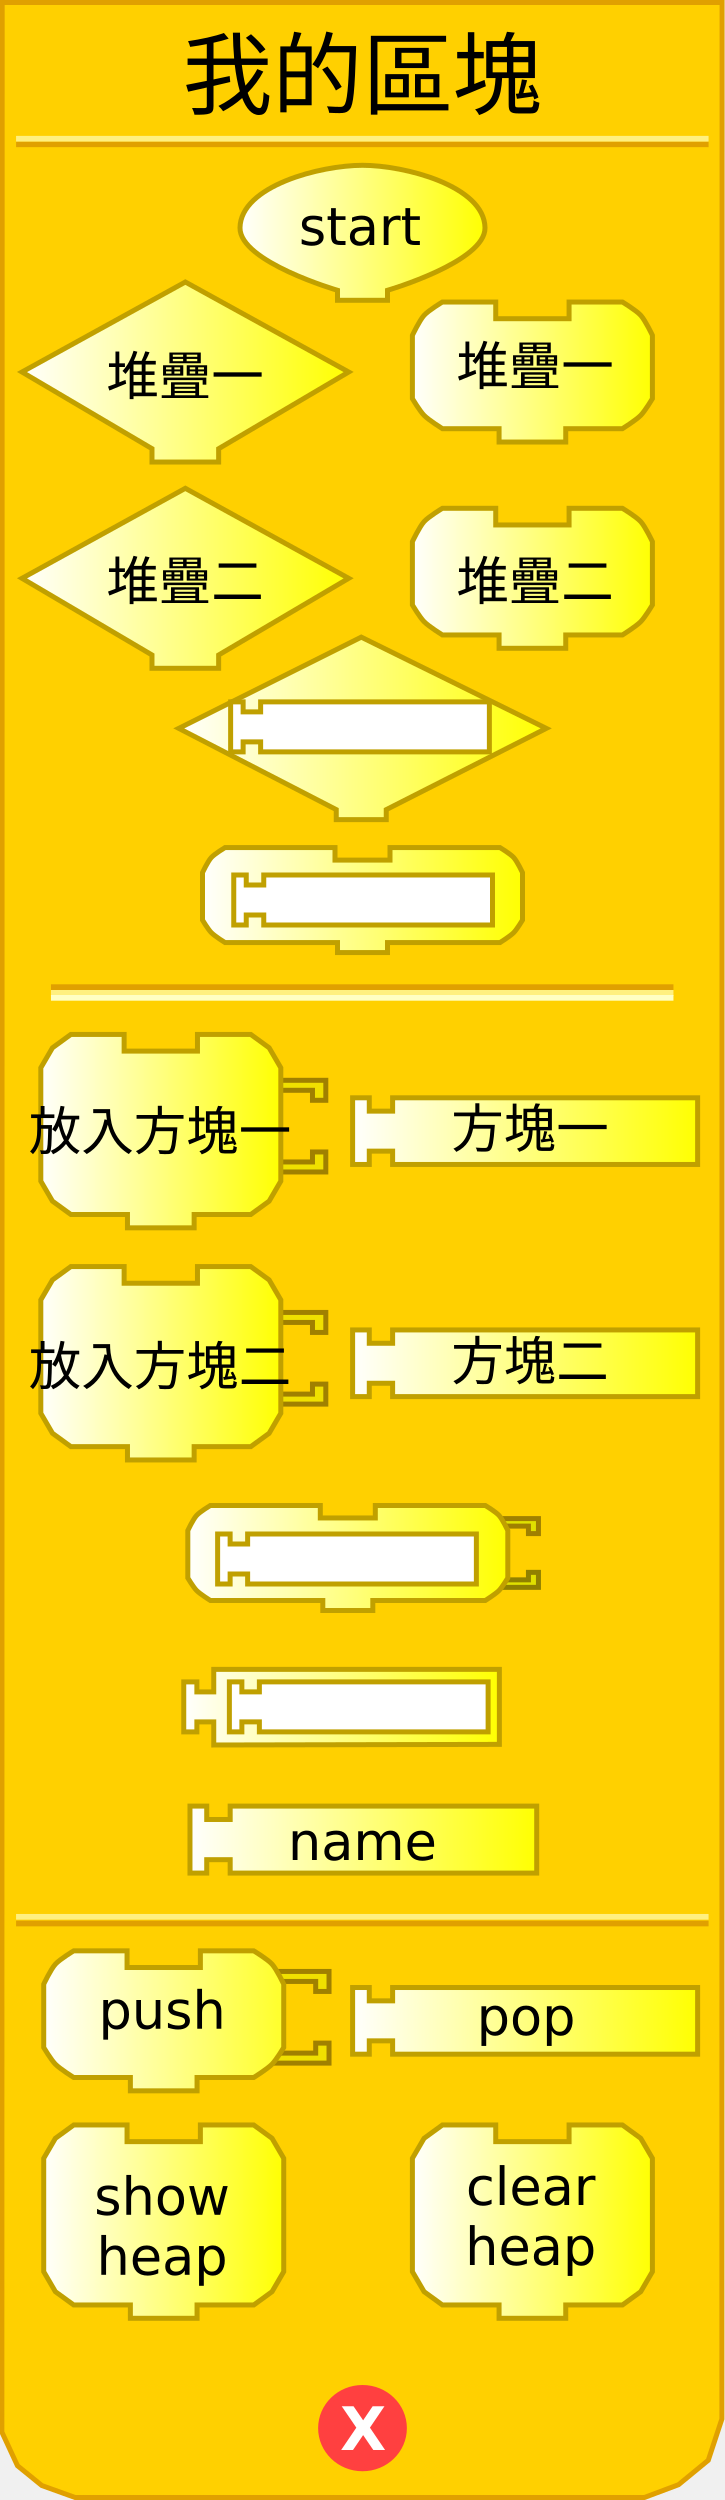
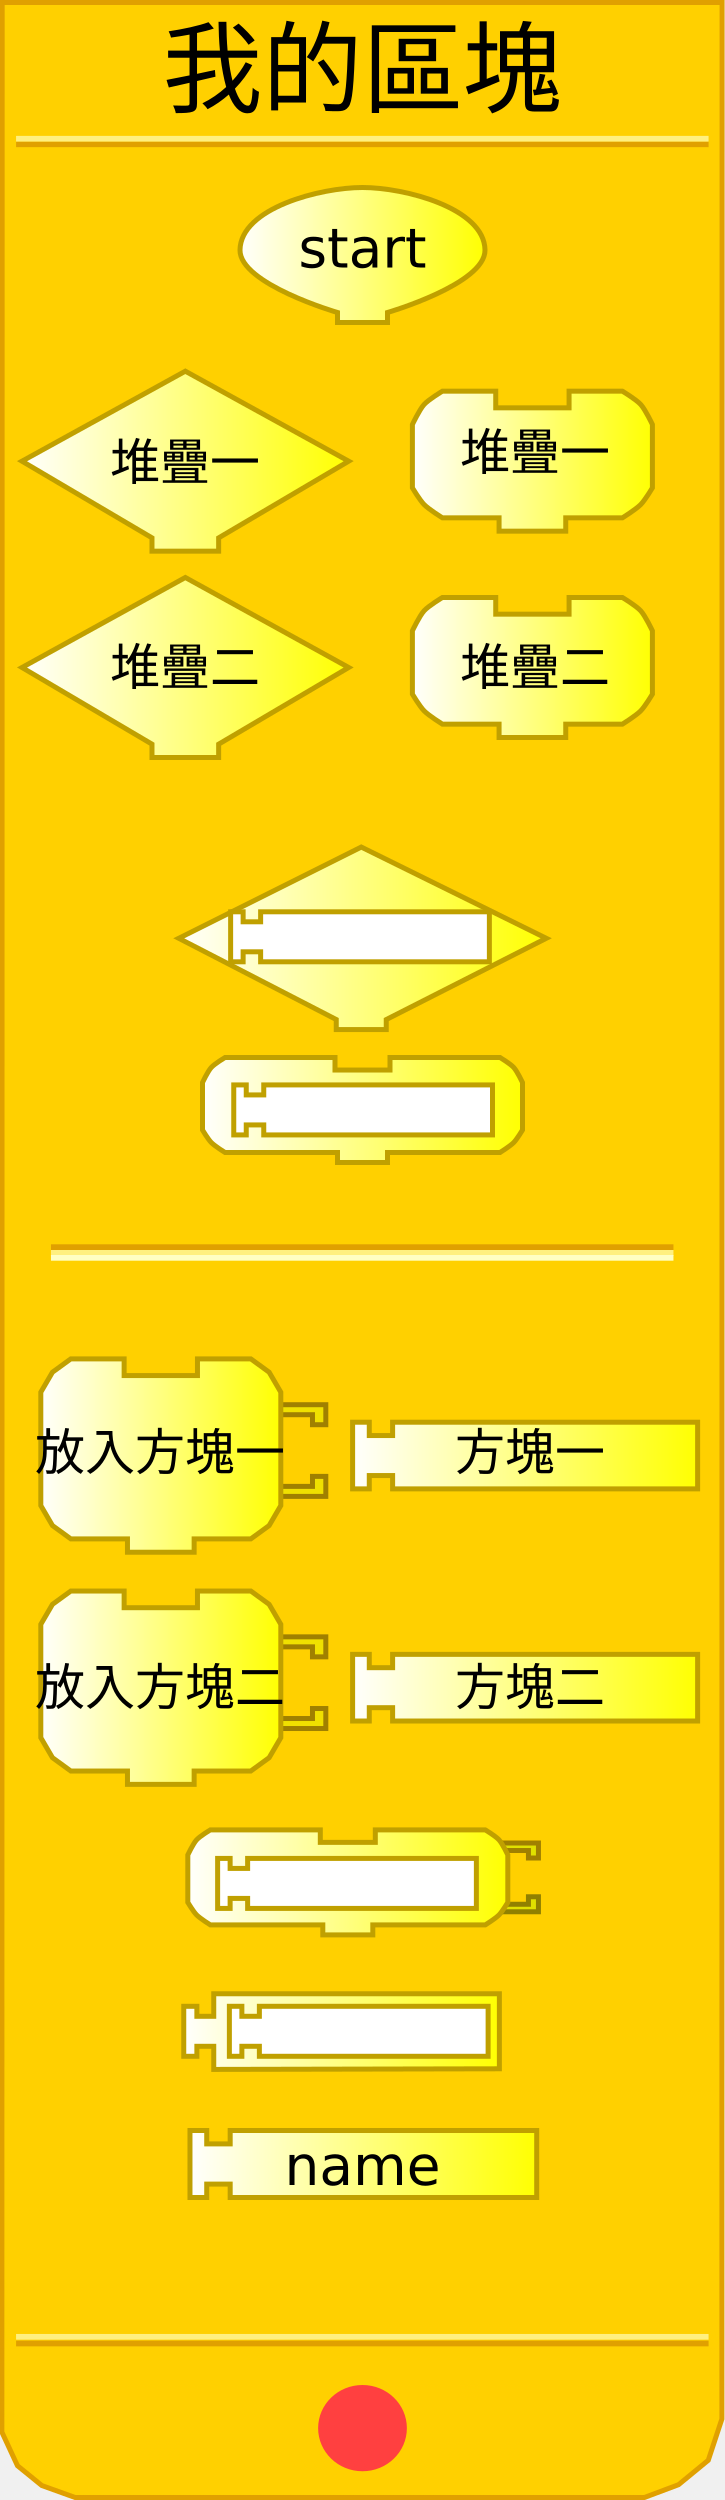
<svg xmlns="http://www.w3.org/2000/svg" xmlns:xlink="http://www.w3.org/1999/xlink" version="1.0" width="145" height="500" id="svg2">
  <defs id="defs92">
    <linearGradient id="linearGradient3239">
      <stop id="stop3241" style="stop-color:#ffffff;stop-opacity:1" offset="0" />
      <stop id="stop3243" style="stop-color:#ffff00;stop-opacity:1" offset="1" />
    </linearGradient>
-     <linearGradient x1="47.5" y1="46.559" x2="97.5" y2="46.559" id="linearGradient3245" xlink:href="#linearGradient3239" gradientUnits="userSpaceOnUse" />
-     <linearGradient x1="3.895" y1="74.403" x2="70.231" y2="74.403" id="linearGradient3253" xlink:href="#linearGradient3239" gradientUnits="userSpaceOnUse" />
-     <linearGradient x1="81.979" y1="74.403" x2="130.982" y2="74.403" id="linearGradient3261" xlink:href="#linearGradient3239" gradientUnits="userSpaceOnUse" />
-     <linearGradient x1="3.895" y1="115.663" x2="70.231" y2="115.663" id="linearGradient3269" xlink:href="#linearGradient3239" gradientUnits="userSpaceOnUse" />
-     <linearGradient x1="81.979" y1="115.663" x2="130.982" y2="115.663" id="linearGradient3277" xlink:href="#linearGradient3239" gradientUnits="userSpaceOnUse" />
-     <linearGradient x1="35.25" y1="145.676" x2="109.75" y2="145.676" id="linearGradient3285" xlink:href="#linearGradient3239" gradientUnits="userSpaceOnUse" />
-     <linearGradient x1="40" y1="180.016" x2="105" y2="180.016" id="linearGradient3293" xlink:href="#linearGradient3239" gradientUnits="userSpaceOnUse" />
-     <linearGradient x1="7.66" y1="226.226" x2="56.662" y2="226.226" id="linearGradient3301" xlink:href="#linearGradient3239" gradientUnits="userSpaceOnUse" />
-     <linearGradient x1="70.023" y1="226.226" x2="140.026" y2="226.226" id="linearGradient3309" xlink:href="#linearGradient3239" gradientUnits="userSpaceOnUse" />
-     <linearGradient x1="7.66" y1="272.654" x2="56.662" y2="272.654" id="linearGradient3317" xlink:href="#linearGradient3239" gradientUnits="userSpaceOnUse" />
-     <linearGradient x1="70.023" y1="272.654" x2="140.026" y2="272.654" id="linearGradient3325" xlink:href="#linearGradient3239" gradientUnits="userSpaceOnUse" />
-     <linearGradient x1="37.062" y1="311.595" x2="102.062" y2="311.595" id="linearGradient3333" xlink:href="#linearGradient3239" gradientUnits="userSpaceOnUse" />
-     <linearGradient x1="36.249" y1="341.438" x2="100.374" y2="341.438" id="linearGradient3341" xlink:href="#linearGradient3239" gradientUnits="userSpaceOnUse" />
-     <linearGradient x1="37.495" y1="367.917" x2="107.84" y2="367.917" id="linearGradient3349" xlink:href="#linearGradient3239" gradientUnits="userSpaceOnUse" />
+     <linearGradient x1="47.5" y1="46.559" x2="97.5" y2="46.559" id="linearGradient3245" xlink:href="#linearGradient3239" gradientUnits="userSpaceOnUse" gradientTransform="translate(0,4.441294)" />
+     <linearGradient x1="3.895" y1="74.403" x2="70.231" y2="74.403" id="linearGradient3253" xlink:href="#linearGradient3239" gradientUnits="userSpaceOnUse" gradientTransform="translate(0,17.83573)" />
+     <linearGradient x1="81.979" y1="74.403" x2="130.982" y2="74.403" id="linearGradient3261" xlink:href="#linearGradient3239" gradientUnits="userSpaceOnUse" gradientTransform="translate(0,17.83573)" />
+     <linearGradient x1="3.895" y1="115.663" x2="70.231" y2="115.663" id="linearGradient3269" xlink:href="#linearGradient3239" gradientUnits="userSpaceOnUse" gradientTransform="translate(0,17.83573)" />
+     <linearGradient x1="81.979" y1="115.663" x2="130.982" y2="115.663" id="linearGradient3277" xlink:href="#linearGradient3239" gradientUnits="userSpaceOnUse" gradientTransform="translate(0,17.83573)" />
+     <linearGradient x1="35.25" y1="145.676" x2="109.75" y2="145.676" id="linearGradient3285" xlink:href="#linearGradient3239" gradientUnits="userSpaceOnUse" gradientTransform="translate(0,41.9838)" />
+     <linearGradient x1="40" y1="180.016" x2="105" y2="180.016" id="linearGradient3293" xlink:href="#linearGradient3239" gradientUnits="userSpaceOnUse" gradientTransform="translate(0,41.9838)" />
+     <linearGradient x1="7.66" y1="226.226" x2="56.662" y2="226.226" id="linearGradient3301" xlink:href="#linearGradient3239" gradientUnits="userSpaceOnUse" gradientTransform="translate(0,64.88299)" />
+     <linearGradient x1="70.023" y1="226.226" x2="140.026" y2="226.226" id="linearGradient3309" xlink:href="#linearGradient3239" gradientUnits="userSpaceOnUse" gradientTransform="translate(0,64.88299)" />
+     <linearGradient x1="7.66" y1="272.654" x2="56.662" y2="272.654" id="linearGradient3317" xlink:href="#linearGradient3239" gradientUnits="userSpaceOnUse" gradientTransform="translate(0,64.88299)" />
+     <linearGradient x1="70.023" y1="272.654" x2="140.026" y2="272.654" id="linearGradient3325" xlink:href="#linearGradient3239" gradientUnits="userSpaceOnUse" gradientTransform="translate(0,64.88299)" />
+     <linearGradient x1="37.062" y1="311.595" x2="102.062" y2="311.595" id="linearGradient3333" xlink:href="#linearGradient3239" gradientUnits="userSpaceOnUse" gradientTransform="translate(0,64.88299)" />
+     <linearGradient x1="36.249" y1="341.438" x2="100.374" y2="341.438" id="linearGradient3341" xlink:href="#linearGradient3239" gradientUnits="userSpaceOnUse" gradientTransform="translate(0,64.88299)" />
+     <linearGradient x1="37.495" y1="367.917" x2="107.84" y2="367.917" id="linearGradient3349" xlink:href="#linearGradient3239" gradientUnits="userSpaceOnUse" gradientTransform="translate(0,64.88299)" />
    <linearGradient x1="9.813" y1="399.423" x2="67.876" y2="399.423" id="linearGradient3357" xlink:href="#linearGradient3239" gradientUnits="userSpaceOnUse" />
    <linearGradient x1="9.813" y1="399.423" x2="67.876" y2="399.423" id="linearGradient3359" xlink:href="#linearGradient3239" gradientUnits="userSpaceOnUse" />
    <linearGradient x1="9.813" y1="399.423" x2="67.876" y2="399.423" id="linearGradient3361" xlink:href="#linearGradient3239" gradientUnits="userSpaceOnUse" />
    <linearGradient x1="9.813" y1="399.423" x2="67.876" y2="399.423" id="linearGradient3363" xlink:href="#linearGradient3239" gradientUnits="userSpaceOnUse" />
    <linearGradient x1="9.813" y1="399.423" x2="67.876" y2="399.423" id="linearGradient3365" xlink:href="#linearGradient3239" gradientUnits="userSpaceOnUse" />
    <linearGradient x1="9.813" y1="399.423" x2="67.876" y2="399.423" id="linearGradient3367" xlink:href="#linearGradient3239" gradientUnits="userSpaceOnUse" />
    <linearGradient x1="9.813" y1="399.423" x2="67.876" y2="399.423" id="linearGradient3371" xlink:href="#linearGradient3239" gradientUnits="userSpaceOnUse" gradientTransform="translate(-1.571244,4.74717)" />
    <linearGradient x1="9.813" y1="399.423" x2="67.876" y2="399.423" id="linearGradient3374" xlink:href="#linearGradient3239" gradientUnits="userSpaceOnUse" gradientTransform="translate(-1.571244,4.74717)" />
    <linearGradient x1="64.812" y1="396.17" x2="134.815" y2="396.17" id="linearGradient3385" xlink:href="#linearGradient3239" gradientUnits="userSpaceOnUse" />
    <linearGradient x1="64.812" y1="396.17" x2="134.815" y2="396.17" id="linearGradient3387" xlink:href="#linearGradient3239" gradientUnits="userSpaceOnUse" />
    <linearGradient x1="64.812" y1="396.17" x2="134.815" y2="396.17" id="linearGradient3389" xlink:href="#linearGradient3239" gradientUnits="userSpaceOnUse" />
    <linearGradient x1="64.812" y1="396.17" x2="134.815" y2="396.17" id="linearGradient3393" xlink:href="#linearGradient3239" gradientUnits="userSpaceOnUse" gradientTransform="translate(5.210508,8)" />
    <linearGradient x1="64.812" y1="396.17" x2="134.815" y2="396.17" id="linearGradient3396" xlink:href="#linearGradient3239" gradientUnits="userSpaceOnUse" gradientTransform="translate(5.210508,8)" />
    <linearGradient x1="8.242" y1="444.332" x2="57.245" y2="444.332" id="linearGradient3404" xlink:href="#linearGradient3239" gradientUnits="userSpaceOnUse" />
    <linearGradient x1="81.979" y1="444.332" x2="130.982" y2="444.332" id="linearGradient3412" xlink:href="#linearGradient3239" gradientUnits="userSpaceOnUse" />
  </defs>
  <path d="M 0.434,0.5 L 0.372,486.41 L 3.496,493.143 L 8.37,497.107 L 15.031,499.503 L 128.856,499.503 L 135.705,496.939 L 141.654,492.047 L 144.378,483.792 L 144.416,0.5 L 0.434,0.5 z" id="path23" style="fill:#ffd000;fill-opacity:1;stroke:#e0a000;stroke-width:1px;stroke-opacity:1" />
-   <rect width="123.5" height="0.14" x="10.691" y="197.359" id="rect25" style="opacity:1;fill:#ffd000;fill-opacity:1;stroke:#e0a000;stroke-width:1;stroke-opacity:1" />
-   <rect width="123.5" height="0.14" x="10.691" y="198.499" id="rect27" style="opacity:1;fill:#ffd000;fill-opacity:1;stroke:#fff080;stroke-width:1;stroke-opacity:1" />
-   <rect width="123.5" height="0.14" x="10.691" y="199.498" id="rect29" style="opacity:1;fill:#ffd000;fill-opacity:1;stroke:#ffffc4;stroke-width:1;stroke-opacity:1" />
+   <rect width="123.5" height="0.14" x="10.691" y="249.359" id="rect25" style="opacity:1;fill:#ffd000;fill-opacity:1;stroke:#e0a000;stroke-width:1;stroke-opacity:1" />
+   <rect width="123.5" height="0.14" x="10.691" y="250.499" id="rect27" style="opacity:1;fill:#ffd000;fill-opacity:1;stroke:#fff080;stroke-width:1;stroke-opacity:1" />
+   <rect width="123.5" height="0.14" x="10.691" y="251.498" id="rect29" style="opacity:1;fill:#ffd000;fill-opacity:1;stroke:#ffffc4;stroke-width:1;stroke-opacity:1" />
  <rect width="137.5" height="0.14" x="3.715" y="-28.932" transform="scale(1,-1)" id="rect31" style="opacity:1;fill:#ffd000;fill-opacity:1;stroke:#e0a000;stroke-width:1;stroke-opacity:1" />
  <rect width="137.5" height="0.14" x="3.715" y="-27.816" transform="scale(1,-1)" id="rect33" style="opacity:1;fill:#ffd000;fill-opacity:1;stroke:#fff080;stroke-width:1;stroke-opacity:1" />
-   <rect width="137.5" height="0.14" x="3.715" y="-384.771" transform="scale(1,-1)" id="rect35" style="opacity:1;fill:#ffd000;fill-opacity:1;stroke:#e0a000;stroke-width:1;stroke-opacity:1" />
-   <rect width="137.5" height="0.14" x="3.715" y="-383.432" transform="scale(1,-1)" id="rect37" style="opacity:1;fill:#ffd000;fill-opacity:1;stroke:#fff080;stroke-width:1;stroke-opacity:1" />
+   <rect width="137.5" height="0.14" x="3.715" y="-468.771" transform="scale(1,-1)" id="rect35" style="opacity:1;fill:#ffd000;fill-opacity:1;stroke:#e0a000;stroke-width:1;stroke-opacity:1" />
+   <rect width="137.5" height="0.14" x="3.715" y="-467.432" transform="scale(1,-1)" id="rect37" style="opacity:1;fill:#ffd000;fill-opacity:1;stroke:#fff080;stroke-width:1;stroke-opacity:1" />
  <path d="M 79.5,438.375 C 79.5,442.862 75.75,446.5 71.125,446.5 C 66.5,446.5 62.75,442.862 62.75,438.375 C 62.75,433.888 66.5,430.25 71.125,430.25 C 75.75,430.25 79.5,433.888 79.5,438.375 L 79.5,438.375 z" transform="translate(1.375,47.25098)" id="path39" style="fill:#ff4040;fill-opacity:1;stroke:#ff4040;stroke-width:1;stroke-opacity:1" />
  <text id="text41" style="font-size:12px;font-variant:normal;font-weight:bold;text-align:start;text-anchor:start;fill:#ffffff;fill-opacity:1;stroke:none;stroke-width:1px;stroke-opacity:1;font-family:Bitstream Vera Sans">
-     <tspan x="68" y="490" id="tspan43" style="font-size:12px">X</tspan>
+     <tspan style="font-size:12px">X</tspan>
  </text>
-   <text id="text45" style="font-size:12px;text-align:center;text-anchor:middle;font-family:Bitstream Vera Sans">
-     <tspan x="72.5" y="21.5" id="tspan47" style="font-size:18px">我的區塊</tspan>
+   <text style="font-size:12px;text-align:center;text-anchor:middle;font-family:Bitstream Vera Sans">
+     <tspan x="72.5" y="21" id="tspan47" style="font-size:20px">我的區塊</tspan>
  </text>
-   <path d="M 69.731,74.403 L 69.731,74.403 L 43.73,89.737 L 43.73,89.737 L 43.73,92.403 L 30.396,92.403 L 30.396,89.737 C 30.396,89.737 4.395,74.403 4.395,74.403 C 4.395,74.403 37.063,56.402 37.063,56.402 C 37.063,56.402 69.731,74.403 69.731,74.403 z" id="path49" style="fill:url(#linearGradient3253);fill-opacity:1;stroke:#c0a000;stroke-width:1;stroke-opacity:1" />
-   <text y="18" id="text51" style="font-size:12px;text-align:center;text-anchor:middle;font-family:Bitstream Vera Sans">
-     <tspan x="37" y="79" id="tspan53" style="font-size:10.5px">堆疊一</tspan>
+   <path d="M 69.731,92.238 L 69.731,92.238 L 43.73,107.572 L 43.73,107.572 L 43.73,110.239 L 30.396,110.239 L 30.396,107.572 C 30.396,107.572 4.395,92.238 4.395,92.238 C 4.395,92.238 37.063,74.237 37.063,74.237 C 37.063,74.237 69.731,92.238 69.731,92.238 z" id="path49" style="fill:url(#linearGradient3253);fill-opacity:1;stroke:#c0a000;stroke-width:1;stroke-opacity:1" />
+   <text style="font-size:12px;text-align:center;text-anchor:middle;font-family:Bitstream Vera Sans">
+     <tspan x="37" y="96" id="tspan53" style="font-size:10px">堆疊一</tspan>
  </text>
-   <path d="M 113.814,60.402 C 124.481,60.402 124.481,60.402 124.481,60.402 C 124.481,60.402 127.236,62.06 128.148,63.069 C 129.08,64.099 130.482,67.069 130.482,67.069 L 130.482,79.736 C 130.482,79.736 129.004,82.199 128.148,83.07 C 127.195,84.04 124.481,85.736 124.481,85.736 L 113.148,85.736 L 113.148,85.736 L 113.148,88.403 L 99.814,88.403 L 99.814,85.736 L 88.48,85.736 C 88.48,85.736 85.766,84.04 84.813,83.07 C 83.957,82.199 82.479,79.736 82.479,79.736 L 82.479,67.069 C 82.479,67.069 83.881,64.099 84.813,63.069 C 85.725,62.06 88.48,60.402 88.48,60.402 L 99.147,60.402 L 99.147,63.735 L 113.814,63.735 L 113.814,60.402 z" id="path55" style="fill:url(#linearGradient3261);fill-opacity:1;stroke:#c0a000;stroke-width:1;stroke-opacity:1" />
-   <text y="18" id="text57" style="font-size:12px;text-align:center;text-anchor:middle;font-family:Bitstream Vera Sans">
-     <tspan x="107" y="77" id="tspan59" style="font-size:10.5px">堆疊一</tspan>
+   <path d="M 113.814,78.238 C 124.481,78.238 124.481,78.238 124.481,78.238 C 124.481,78.238 127.236,79.895 128.148,80.904 C 129.08,81.935 130.482,84.905 130.482,84.905 L 130.482,97.572 C 130.482,97.572 129.004,100.034 128.148,100.905 C 127.195,101.876 124.481,103.572 124.481,103.572 L 113.148,103.572 L 113.148,103.572 L 113.148,106.239 L 99.814,106.239 L 99.814,103.572 L 88.48,103.572 C 88.48,103.572 85.766,101.876 84.813,100.905 C 83.957,100.034 82.479,97.572 82.479,97.572 L 82.479,84.905 C 82.479,84.905 83.881,81.935 84.813,80.904 C 85.725,79.895 88.48,78.238 88.48,78.238 L 99.147,78.238 L 99.147,81.571 L 113.814,81.571 L 113.814,78.238 z" id="path55" style="fill:url(#linearGradient3261);fill-opacity:1;stroke:#c0a000;stroke-width:1;stroke-opacity:1" />
+   <text style="font-size:12px;text-align:center;text-anchor:middle;font-family:Bitstream Vera Sans">
+     <tspan x="107" y="94" id="tspan59" style="font-size:10px">堆疊一</tspan>
  </text>
-   <path d="M 69.731,115.663 L 69.731,115.663 L 43.73,130.997 L 43.73,130.997 L 43.73,133.664 L 30.396,133.664 L 30.396,130.997 C 30.396,130.997 4.395,115.663 4.395,115.663 C 4.395,115.663 37.063,97.662 37.063,97.662 C 37.063,97.662 69.731,115.663 69.731,115.663 z" id="path61" style="fill:url(#linearGradient3269);fill-opacity:1;stroke:#c0a000;stroke-width:1;stroke-opacity:1" />
-   <text y="16" id="text63" style="font-size:12px;text-align:center;text-anchor:middle;font-family:Bitstream Vera Sans">
-     <tspan x="37" y="120" id="tspan65" style="font-size:10.5px">堆疊二</tspan>
+   <path d="M 69.731,133.499 L 69.731,133.499 L 43.73,148.833 L 43.73,148.833 L 43.73,151.5 L 30.396,151.5 L 30.396,148.833 C 30.396,148.833 4.395,133.499 4.395,133.499 C 4.395,133.499 37.063,115.498 37.063,115.498 C 37.063,115.498 69.731,133.499 69.731,133.499 z" id="path61" style="fill:url(#linearGradient3269);fill-opacity:1;stroke:#c0a000;stroke-width:1;stroke-opacity:1" />
+   <text style="font-size:12px;text-align:center;text-anchor:middle;font-family:Bitstream Vera Sans">
+     <tspan x="37" y="137" id="tspan65" style="font-size:10px">堆疊二</tspan>
  </text>
-   <path d="M 113.814,101.663 C 124.481,101.663 124.481,101.663 124.481,101.663 C 124.481,101.663 127.236,103.32 128.148,104.329 C 129.08,105.36 130.482,108.33 130.482,108.33 L 130.482,120.997 C 130.482,120.997 129.004,123.46 128.148,124.33 C 127.195,125.301 124.481,126.997 124.481,126.997 L 113.148,126.997 L 113.148,126.997 L 113.148,129.664 L 99.814,129.664 L 99.814,126.997 L 88.48,126.997 C 88.48,126.997 85.766,125.301 84.813,124.33 C 83.957,123.46 82.479,120.997 82.479,120.997 L 82.479,108.33 C 82.479,108.33 83.881,105.36 84.813,104.329 C 85.725,103.32 88.48,101.663 88.48,101.663 L 99.147,101.663 L 99.147,104.996 L 113.814,104.996 L 113.814,101.663 z" id="path67" style="fill:url(#linearGradient3277);fill-opacity:1;stroke:#c0a000;stroke-width:1;stroke-opacity:1" />
-   <text y="16" id="text69" style="font-size:12px;text-align:center;text-anchor:middle;font-family:Bitstream Vera Sans">
-     <tspan x="107" y="120" id="tspan71" style="font-size:10.5px">堆疊二</tspan>
+   <path d="M 113.814,119.498 C 124.481,119.498 124.481,119.498 124.481,119.498 C 124.481,119.498 127.236,121.156 128.148,122.165 C 129.08,123.196 130.482,126.165 130.482,126.165 L 130.482,138.833 C 130.482,138.833 129.004,141.295 128.148,142.166 C 127.195,143.137 124.481,144.833 124.481,144.833 L 113.148,144.833 L 113.148,144.833 L 113.148,147.5 L 99.814,147.5 L 99.814,144.833 L 88.48,144.833 C 88.48,144.833 85.766,143.137 84.813,142.166 C 83.957,141.295 82.479,138.833 82.479,138.833 L 82.479,126.165 C 82.479,126.165 83.881,123.196 84.813,122.165 C 85.725,121.156 88.48,119.498 88.48,119.498 L 99.147,119.498 L 99.147,122.832 L 113.814,122.832 L 113.814,119.498 z" id="path67" style="fill:url(#linearGradient3277);fill-opacity:1;stroke:#c0a000;stroke-width:1;stroke-opacity:1" />
+   <text style="font-size:12px;text-align:center;text-anchor:middle;font-family:Bitstream Vera Sans">
+     <tspan x="107" y="137" id="tspan71" style="font-size:10px">堆疊二</tspan>
  </text>
-   <path d="M 72.25,127.426 L 35.75,145.676 L 67.25,161.926 L 67.25,163.926 L 77.25,163.926 L 77.25,161.926 L 109.25,145.676 L 72.25,127.426 z" id="path6722" style="fill:url(#linearGradient3285);fill-opacity:1;stroke:#c0a000;stroke-width:1;stroke-miterlimit:4;stroke-dasharray:none;stroke-opacity:1" />
-   <path d="M 78,169.516 C 86,169.516 100,169.516 100,169.516 C 100,169.516 102.066,170.759 102.75,171.516 C 103.449,172.289 104.5,174.516 104.5,174.516 L 104.5,184.016 C 104.5,184.016 103.391,185.863 102.75,186.516 C 102.035,187.244 100,188.516 100,188.516 L 77.5,188.516 L 77.5,188.516 L 77.5,190.516 L 67.5,190.516 L 67.5,188.516 L 45,188.516 C 45,188.516 42.965,187.244 42.25,186.516 C 41.609,185.863 40.5,184.016 40.5,184.016 L 40.5,174.516 C 40.5,174.516 41.551,172.289 42.25,171.516 C 42.934,170.759 45,169.516 45,169.516 L 67,169.516 L 67,172.016 L 78,172.016 L 78,169.516 z" id="path10" style="fill:url(#linearGradient3293);fill-opacity:1;stroke:#c0a000;stroke-width:1;stroke-miterlimit:4;stroke-dasharray:none;stroke-opacity:1" />
-   <path d="M 54.162,216.059 L 65.162,216.059 L 65.162,220.06 L 62.496,220.06 L 62.496,218.059 L 55.495,218.059" id="path87" style="fill:#f0e000;fill-opacity:1;stroke:#a08000;stroke-width:1;stroke-opacity:1" />
-   <path d="M 54.162,234.394 L 65.162,234.394 L 65.162,230.393 L 62.496,230.393 L 62.496,232.393 L 55.495,232.393" id="path89" style="fill:#f0e000;fill-opacity:1;stroke:#a08000;stroke-width:1;stroke-opacity:1" />
-   <path d="M 39.494,206.892 C 50.162,206.892 50.162,206.892 50.162,206.892 L 53.829,209.559 L 56.162,213.559 L 56.162,236.227 L 53.829,240.227 L 50.162,242.894 L 38.828,242.894 L 38.828,242.894 L 38.828,245.561 L 25.494,245.561 L 25.494,242.894 L 14.16,242.894 L 10.493,240.227 L 8.16,236.227 L 8.16,213.559 L 10.493,209.559 L 14.16,206.892 L 24.827,206.892 L 24.827,210.226 L 39.494,210.226 L 39.494,206.892 z" id="path91" style="fill:url(#linearGradient3301);fill-opacity:1;stroke:#c0a000;stroke-width:1;stroke-opacity:1" />
-   <text y="26" id="text93" style="font-size:12px;text-align:center;text-anchor:middle;font-family:Bitstream Vera Sans">
-     <tspan x="32" y="230" id="tspan95" style="font-size:10.5px">放入方塊一</tspan>
+   <path d="M 72.25,169.41 L 35.75,187.66 L 67.25,203.91 L 67.25,205.91 L 77.25,205.91 L 77.25,203.91 L 109.25,187.66 L 72.25,169.41 z" id="path6722" style="fill:url(#linearGradient3285);fill-opacity:1;stroke:#c0a000;stroke-width:1;stroke-miterlimit:4;stroke-dasharray:none;stroke-opacity:1" />
+   <path d="M 78,211.5 C 86,211.5 100,211.5 100,211.5 C 100,211.5 102.066,212.743 102.75,213.5 C 103.449,214.273 104.5,216.5 104.5,216.5 L 104.5,226 C 104.5,226 103.391,227.847 102.75,228.5 C 102.035,229.228 100,230.5 100,230.5 L 77.5,230.5 L 77.5,230.5 L 77.5,232.5 L 67.5,232.5 L 67.5,230.5 L 45,230.5 C 45,230.5 42.965,229.228 42.25,228.5 C 41.609,227.847 40.5,226 40.5,226 L 40.5,216.5 C 40.5,216.5 41.551,214.273 42.25,213.5 C 42.934,212.743 45,211.5 45,211.5 L 67,211.5 L 67,214 L 78,214 L 78,211.5 z" id="path10" style="fill:url(#linearGradient3293);fill-opacity:1;stroke:#c0a000;stroke-width:1;stroke-miterlimit:4;stroke-dasharray:none;stroke-opacity:1" />
+   <path d="M 54.162,280.942 L 65.162,280.942 L 65.162,284.942 L 62.496,284.942 L 62.496,282.942 L 55.495,282.942" id="path87" style="fill:#f0e000;fill-opacity:1;stroke:#a08000;stroke-width:1;stroke-opacity:1" />
+   <path d="M 54.162,299.277 L 65.162,299.277 L 65.162,295.276 L 62.496,295.276 L 62.496,297.276 L 55.495,297.276" id="path89" style="fill:#f0e000;fill-opacity:1;stroke:#a08000;stroke-width:1;stroke-opacity:1" />
+   <path d="M 39.494,271.775 C 50.162,271.775 50.162,271.775 50.162,271.775 L 53.829,274.442 L 56.162,278.442 L 56.162,301.11 L 53.829,305.11 L 50.162,307.777 L 38.828,307.777 L 38.828,307.777 L 38.828,310.444 L 25.494,310.444 L 25.494,307.777 L 14.16,307.777 L 10.493,305.11 L 8.16,301.11 L 8.16,278.442 L 10.493,274.442 L 14.16,271.775 L 24.827,271.775 L 24.827,275.109 L 39.494,275.109 L 39.494,271.775 z" id="path91" style="fill:url(#linearGradient3301);fill-opacity:1;stroke:#c0a000;stroke-width:1;stroke-opacity:1" />
+   <text style="font-size:12px;text-align:center;text-anchor:middle;font-family:Bitstream Vera Sans">
+     <tspan x="32" y="294" id="tspan95" style="font-size:10px">放入方塊一</tspan>
  </text>
-   <path d="M 70.523,219.559 L 73.856,219.559 L 73.856,222.226 L 78.523,222.226 L 78.523,219.559 L 139.526,219.559 L 139.526,232.893 L 78.523,232.893 L 78.523,230.227 L 73.856,230.227 L 73.856,232.893 L 70.523,232.893 L 70.523,219.559 z" id="path101" style="fill:url(#linearGradient3309);fill-opacity:1;stroke:#c0a000;stroke-width:1;stroke-opacity:1" />
-   <text y="26" id="text103" style="font-size:12px;text-align:center;text-anchor:middle;font-family:Bitstream Vera Sans">
-     <tspan x="106" y="229.5" id="tspan105" style="font-size:10.5px">方塊一</tspan>
+   <path d="M 70.523,284.442 L 73.856,284.442 L 73.856,287.109 L 78.523,287.109 L 78.523,284.442 L 139.526,284.442 L 139.526,297.776 L 78.523,297.776 L 78.523,295.11 L 73.856,295.11 L 73.856,297.776 L 70.523,297.776 L 70.523,284.442 z" id="path101" style="fill:url(#linearGradient3309);fill-opacity:1;stroke:#c0a000;stroke-width:1;stroke-opacity:1" />
+   <text style="font-size:12px;text-align:center;text-anchor:middle;font-family:Bitstream Vera Sans">
+     <tspan x="106" y="294" id="tspan105" style="font-size:10px">方塊一</tspan>
  </text>
-   <g transform="matrix(0.6667,0,0,0.6667,7.492882,258.4863)" id="g107">
+   <g transform="matrix(0.6667,0,0,0.6667,7.492882,323.3693)" id="g107">
    <path d="M 70,6 L 86.5,6 L 86.5,12 L 82.5,12 L 82.5,9 L 72,9" id="path109" style="fill:#f0e000;fill-opacity:1;stroke:#a08000;stroke-width:1.5;stroke-opacity:1" />
    <path d="M 70,33.5 L 86.5,33.5 L 86.5,27.5 L 82.5,27.5 L 82.5,30.5 L 72,30.5" id="path111" style="fill:#f0e000;fill-opacity:1;stroke:#a08000;stroke-width:1.5;stroke-opacity:1" />
  </g>
-   <path d="M 39.494,253.319 C 50.162,253.319 50.162,253.319 50.162,253.319 L 53.829,255.986 L 56.162,259.986 L 56.162,282.654 L 53.829,286.654 L 50.162,289.321 L 38.828,289.321 L 38.828,289.321 L 38.828,291.988 L 25.494,291.988 L 25.494,289.321 L 14.16,289.321 L 10.493,286.654 L 8.16,282.654 L 8.16,259.986 L 10.493,255.986 L 14.16,253.319 L 24.827,253.319 L 24.827,256.653 L 39.494,256.653 L 39.494,253.319 z" id="path113" style="fill:url(#linearGradient3317);fill-opacity:1;stroke:#c0a000;stroke-width:1;stroke-opacity:1" />
-   <text y="26" id="text115" style="font-size:12px;text-align:center;text-anchor:middle;font-family:Bitstream Vera Sans">
-     <tspan x="32" y="277" id="tspan117" style="font-size:10.5px">放入方塊二</tspan>
+   <path d="M 39.494,318.202 C 50.162,318.202 50.162,318.202 50.162,318.202 L 53.829,320.869 L 56.162,324.869 L 56.162,347.537 L 53.829,351.537 L 50.162,354.204 L 38.828,354.204 L 38.828,354.204 L 38.828,356.871 L 25.494,356.871 L 25.494,354.204 L 14.16,354.204 L 10.493,351.537 L 8.16,347.537 L 8.16,324.869 L 10.493,320.869 L 14.16,318.202 L 24.827,318.202 L 24.827,321.536 L 39.494,321.536 L 39.494,318.202 z" id="path113" style="fill:url(#linearGradient3317);fill-opacity:1;stroke:#c0a000;stroke-width:1;stroke-opacity:1" />
+   <text style="font-size:12px;text-align:center;text-anchor:middle;font-family:Bitstream Vera Sans">
+     <tspan x="32" y="341" id="tspan117" style="font-size:10px">放入方塊二</tspan>
  </text>
-   <path d="M 70.523,265.987 L 73.856,265.987 L 73.856,268.653 L 78.523,268.653 L 78.523,265.987 L 139.526,265.987 L 139.526,279.321 L 78.523,279.321 L 78.523,276.654 L 73.856,276.654 L 73.856,279.321 L 70.523,279.321 L 70.523,265.987 z" id="path123" style="fill:url(#linearGradient3325);fill-opacity:1;stroke:#c0a000;stroke-width:1;stroke-opacity:1" />
-   <text y="26" id="text125" style="font-size:12px;text-align:center;text-anchor:middle;font-family:Bitstream Vera Sans">
-     <tspan x="106" y="276" id="tspan127" style="font-size:10.5px">方塊二</tspan>
+   <path d="M 70.523,330.87 L 73.856,330.87 L 73.856,333.536 L 78.523,333.536 L 78.523,330.87 L 139.526,330.87 L 139.526,344.204 L 78.523,344.204 L 78.523,341.537 L 73.856,341.537 L 73.856,344.204 L 70.523,344.204 L 70.523,330.87 z" id="path123" style="fill:url(#linearGradient3325);fill-opacity:1;stroke:#c0a000;stroke-width:1;stroke-opacity:1" />
+   <text style="font-size:12px;text-align:center;text-anchor:middle;font-family:Bitstream Vera Sans">
+     <tspan x="106" y="341" id="tspan127" style="font-size:10px">方塊二</tspan>
  </text>
-   <path d="M 99.438,303.72 L 107.688,303.72 L 107.688,306.72 L 105.688,306.72 L 105.688,305.22 L 100.438,305.22" id="path2493" style="fill:#e0e000;fill-opacity:1;stroke:#a08000;stroke-width:1;stroke-miterlimit:4;stroke-dasharray:none;stroke-opacity:1" />
-   <path d="M 99.438,317.47 L 107.688,317.47 L 107.688,314.47 L 105.688,314.47 L 105.688,315.97 L 100.438,315.97" id="path2495" style="fill:#e0e000;fill-opacity:1;stroke:#908000;stroke-width:1;stroke-miterlimit:4;stroke-dasharray:none;stroke-opacity:1" />
-   <path d="M 75.062,301.095 C 83.062,301.095 97.062,301.095 97.062,301.095 C 97.062,301.095 99.128,302.338 99.812,303.095 C 100.511,303.868 101.562,306.095 101.562,306.095 L 101.562,315.595 C 101.562,315.595 100.454,317.442 99.812,318.095 C 99.098,318.823 97.062,320.095 97.062,320.095 L 74.562,320.095 L 74.562,320.095 L 74.562,322.095 L 64.562,322.095 L 64.562,320.095 L 42.062,320.095 C 42.062,320.095 40.027,318.823 39.312,318.095 C 38.671,317.442 37.562,315.595 37.562,315.595 L 37.562,306.095 C 37.562,306.095 38.614,303.868 39.312,303.095 C 39.997,302.338 42.062,301.095 42.062,301.095 L 64.062,301.095 L 64.062,303.595 L 75.062,303.595 L 75.062,301.095 z" id="path3067" style="fill:url(#linearGradient3333);fill-opacity:1;stroke:#c0a000;stroke-width:1;stroke-miterlimit:4;stroke-dasharray:none;stroke-opacity:1" />
-   <g transform="matrix(0.6667,0,0,0.6667,8.135112,390.2883)" id="g159" style="fill:#f0e000;fill-opacity:1">
-     <path d="M 70,6 L 86.5,6 L 86.5,12 L 82.5,12 L 82.5,9 L 72,9" id="path161" style="fill:#f0e000;fill-opacity:1;stroke:#a08000;stroke-width:1.5;stroke-opacity:1" />
-     <path d="M 70,33.5 L 86.5,33.5 L 86.5,27.5 L 82.5,27.5 L 82.5,30.5 L 72,30.5" id="path163" style="fill:#f0e000;fill-opacity:1;stroke:#a08000;stroke-width:1.5;stroke-opacity:1" />
-   </g>
-   <path d="M 40.077,390.169 C 50.744,390.169 50.744,390.169 50.744,390.169 C 50.744,390.169 53.499,391.827 54.411,392.836 C 55.343,393.867 56.745,396.836 56.745,396.836 L 56.745,409.504 C 56.745,409.504 55.266,411.966 54.411,412.837 C 53.458,413.808 50.744,415.504 50.744,415.504 L 39.41,415.504 L 39.41,415.504 L 39.41,418.171 L 26.076,418.171 L 26.076,415.504 L 14.742,415.504 C 14.742,415.504 12.029,413.808 11.076,412.837 C 10.22,411.966 8.742,409.504 8.742,409.504 L 8.742,396.836 C 8.742,396.836 10.144,393.867 11.076,392.836 C 11.988,391.827 14.742,390.169 14.742,390.169 L 25.41,390.169 L 25.41,393.503 L 40.077,393.503 L 40.077,390.169 z" id="path165" style="fill:url(#linearGradient3374);fill-opacity:1;stroke:#c0a000;stroke-width:1;stroke-opacity:1" />
-   <text x="-1.571" y="4.747" id="text167" style="font-size:12px;text-align:center;text-anchor:middle;fill:#000000;fill-opacity:1;font-family:Bitstream Vera Sans">
-     <tspan x="32.429" y="405.747" id="tspan169" style="font-size:10.5px;fill:#000000;fill-opacity:1">push</tspan>
+   <path d="M 99.438,368.603 L 107.688,368.603 L 107.688,371.603 L 105.688,371.603 L 105.688,370.103 L 100.438,370.103" id="path2493" style="fill:#e0e000;fill-opacity:1;stroke:#a08000;stroke-width:1;stroke-miterlimit:4;stroke-dasharray:none;stroke-opacity:1" />
+   <path d="M 99.438,382.353 L 107.688,382.353 L 107.688,379.353 L 105.688,379.353 L 105.688,380.853 L 100.438,380.853" id="path2495" style="fill:#e0e000;fill-opacity:1;stroke:#908000;stroke-width:1;stroke-miterlimit:4;stroke-dasharray:none;stroke-opacity:1" />
+   <path d="M 75.062,365.978 C 83.062,365.978 97.062,365.978 97.062,365.978 C 97.062,365.978 99.128,367.221 99.812,367.978 C 100.511,368.751 101.562,370.978 101.562,370.978 L 101.562,380.478 C 101.562,380.478 100.454,382.325 99.812,382.978 C 99.098,383.706 97.062,384.978 97.062,384.978 L 74.562,384.978 L 74.562,384.978 L 74.562,386.978 L 64.562,386.978 L 64.562,384.978 L 42.062,384.978 C 42.062,384.978 40.027,383.706 39.312,382.978 C 38.671,382.325 37.562,380.478 37.562,380.478 L 37.562,370.978 C 37.562,370.978 38.614,368.751 39.312,367.978 C 39.997,367.221 42.062,365.978 42.062,365.978 L 64.062,365.978 L 64.062,368.478 L 75.062,368.478 L 75.062,365.978 z" id="path3067" style="fill:url(#linearGradient3333);fill-opacity:1;stroke:#c0a000;stroke-width:1;stroke-miterlimit:4;stroke-dasharray:none;stroke-opacity:1" />
+   <path d="M 43.525,371.683 L 46.025,371.683 L 46.025,373.683 L 49.525,373.683 L 49.525,371.683 L 95.275,371.683 L 95.275,381.683 L 49.525,381.683 L 49.525,379.683 L 46.025,379.683 L 46.025,381.683 L 43.525,381.683 L 43.525,371.683 z" id="path3478" style="fill:#ffffff;fill-opacity:1;stroke:#c0a000;stroke-width:1;stroke-miterlimit:4;stroke-dasharray:none;stroke-opacity:1" />
+   <path d="M 46.75,216.984 L 49.25,216.984 L 49.25,218.984 L 52.75,218.984 L 52.75,216.984 L 98.5,216.984 L 98.5,226.984 L 52.75,226.984 L 52.75,224.984 L 49.25,224.984 L 49.25,226.984 L 46.75,226.984 L 46.75,216.984 z" id="path3491" style="fill:#ffffff;fill-opacity:1;stroke:#c0a000;stroke-width:1;stroke-miterlimit:4;stroke-dasharray:none;stroke-opacity:1" />
+   <path d="M 46.125,182.359 L 48.625,182.359 L 48.625,184.359 L 52.125,184.359 L 52.125,182.359 L 97.875,182.359 L 97.875,192.359 L 52.125,192.359 L 52.125,190.359 L 48.625,190.359 L 48.625,192.359 L 46.125,192.359 L 46.125,182.359 z" id="path3499" style="fill:#ffffff;fill-opacity:1;stroke:#c0a000;stroke-width:1;stroke-miterlimit:4;stroke-dasharray:none;stroke-opacity:1" />
+   <path d="M 37.995,426.1 L 41.345,426.1 L 41.345,428.78 L 46.035,428.78 L 46.035,426.1 L 107.34,426.1 L 107.34,439.5 L 46.035,439.5 L 46.035,436.82 L 41.345,436.82 L 41.345,439.5 L 37.995,439.5 L 37.995,426.1 z" id="path2709" style="fill:url(#linearGradient3349);fill-opacity:1;stroke:#c0a000;stroke-width:1;stroke-miterlimit:4;stroke-dasharray:none;stroke-opacity:1" />
+   <text style="font-size:12px;text-align:center;text-anchor:middle;font-family:Bitstream Vera Sans">
+     <tspan x="72.5" y="437" id="tspan155" style="font-size:11px">name</tspan>
  </text>
-   <path d="M 70.523,397.503 L 73.856,397.503 L 73.856,400.17 L 78.523,400.17 L 78.523,397.503 L 139.526,397.503 L 139.526,410.837 L 78.523,410.837 L 78.523,408.17 L 73.856,408.17 L 73.856,410.837 L 70.523,410.837 L 70.523,397.503 z" id="path173" style="fill:url(#linearGradient3396);fill-opacity:1;stroke:#c0a000;stroke-width:1;stroke-opacity:1" />
-   <text x="5.211" y="8" id="text175" style="font-size:12px;text-align:center;text-anchor:middle;fill:#000000;fill-opacity:1;font-family:Bitstream Vera Sans">
-     <tspan x="105.211" y="407" id="tspan177" style="font-size:10.5px;fill:#000000;fill-opacity:1">pop</tspan>
-   </text>
-   <path d="M 40.077,424.998 C 50.744,424.998 50.744,424.998 50.744,424.998 L 54.411,427.664 L 56.745,431.665 L 56.745,454.332 L 54.411,458.333 L 50.744,460.999 L 39.41,460.999 L 39.41,460.999 L 39.41,463.666 L 26.076,463.666 L 26.076,460.999 L 14.742,460.999 L 11.076,458.333 L 8.742,454.332 L 8.742,431.665 L 11.076,427.664 L 14.742,424.998 L 25.41,424.998 L 25.41,428.331 L 40.077,428.331 L 40.077,424.998 z" id="path179" style="fill:url(#linearGradient3404);fill-opacity:1;stroke:#c0a000;stroke-width:1;stroke-opacity:1" />
-   <g transform="translate(-0.5838651,1.966339)" id="g181">
-     <text id="text183" style="font-size:12px;text-align:center;text-anchor:middle;font-family:Bitstream Vera Sans">
-       <tspan x="33" y="441" id="tspan185" style="font-size:10.5px">show</tspan>
-     </text>
-     <text id="text187" style="font-size:12px;text-align:center;text-anchor:middle;font-family:Bitstream Vera Sans">
-       <tspan x="33" y="453" id="tspan189" style="font-size:10.5px">heap</tspan>
-     </text>
-   </g>
-   <path d="M 113.814,424.998 C 124.481,424.998 124.481,424.998 124.481,424.998 L 128.148,427.664 L 130.482,431.665 L 130.482,454.332 L 128.148,458.333 L 124.481,460.999 L 113.148,460.999 L 113.148,460.999 L 113.148,463.666 L 99.814,463.666 L 99.814,460.999 L 88.48,460.999 L 84.813,458.333 L 82.479,454.332 L 82.479,431.665 L 84.813,427.664 L 88.48,424.998 L 99.147,424.998 L 99.147,428.331 L 113.814,428.331 L 113.814,424.998 z" id="path191" style="fill:url(#linearGradient3412);fill-opacity:1;stroke:#c0a000;stroke-width:1;stroke-opacity:1" />
-   <g transform="translate(1.14223,0)" id="g193">
-     <text id="text195" style="font-size:12px;text-align:center;text-anchor:middle;font-family:Bitstream Vera Sans">
-       <tspan x="105" y="441" id="tspan197" style="font-size:10.5px">clear</tspan>
-     </text>
-     <text id="text199" style="font-size:12px;text-align:center;text-anchor:middle;font-family:Bitstream Vera Sans">
-       <tspan x="105" y="453" id="tspan201" style="font-size:10.5px">heap</tspan>
-     </text>
-   </g>
-   <path d="M 43.525,306.8 L 46.025,306.8 L 46.025,308.8 L 49.525,308.8 L 49.525,306.8 L 95.275,306.8 L 95.275,316.8 L 49.525,316.8 L 49.525,314.8 L 46.025,314.8 L 46.025,316.8 L 43.525,316.8 L 43.525,306.8 z" id="path3478" style="fill:#ffffff;fill-opacity:1;stroke:#c0a000;stroke-width:1;stroke-miterlimit:4;stroke-dasharray:none;stroke-opacity:1" />
-   <path d="M 46.75,175 L 49.25,175 L 49.25,177 L 52.75,177 L 52.75,175 L 98.5,175 L 98.5,185 L 52.75,185 L 52.75,183 L 49.25,183 L 49.25,185 L 46.75,185 L 46.75,175 z" id="path3491" style="fill:#ffffff;fill-opacity:1;stroke:#c0a000;stroke-width:1;stroke-miterlimit:4;stroke-dasharray:none;stroke-opacity:1" />
-   <path d="M 46.125,140.375 L 48.625,140.375 L 48.625,142.375 L 52.125,142.375 L 52.125,140.375 L 97.875,140.375 L 97.875,150.375 L 52.125,150.375 L 52.125,148.375 L 48.625,148.375 L 48.625,150.375 L 46.125,150.375 L 46.125,140.375 z" id="path3499" style="fill:#ffffff;fill-opacity:1;stroke:#c0a000;stroke-width:1;stroke-miterlimit:4;stroke-dasharray:none;stroke-opacity:1" />
-   <path d="M 37.995,361.217 L 41.345,361.217 L 41.345,363.897 L 46.035,363.897 L 46.035,361.217 L 107.34,361.217 L 107.34,374.617 L 46.035,374.617 L 46.035,371.937 L 41.345,371.937 L 41.345,374.617 L 37.995,374.617 L 37.995,361.217 z" id="path2709" style="fill:url(#linearGradient3349);fill-opacity:1;stroke:#c0a000;stroke-width:1;stroke-miterlimit:4;stroke-dasharray:none;stroke-opacity:1" />
-   <text x="-0.019" y="8" id="text153" style="font-size:12px;text-align:center;text-anchor:middle;font-family:Bitstream Vera Sans">
-     <tspan x="72.481" y="372" id="tspan155" style="font-size:10.5px">name</tspan>
-   </text>
-   <path d="M 42.749,333.875 L 42.749,338.375 L 39.374,338.375 L 39.374,336.375 L 36.749,336.375 L 36.749,346.375 L 39.374,346.375 L 39.374,344.375 L 42.749,344.375 L 42.749,349 L 99.874,348.875 L 99.874,333.875 L 42.749,333.875 z" id="path2718" style="fill:url(#linearGradient3341);fill-opacity:1;stroke:#c0a000;stroke-width:1;stroke-miterlimit:4;stroke-dasharray:none;stroke-opacity:1" />
-   <path d="M 45.874,336.375 L 48.374,336.375 L 48.374,338.375 L 51.874,338.375 L 51.874,336.375 L 97.624,336.375 L 97.624,346.375 L 51.874,346.375 L 51.874,344.375 L 48.374,344.375 L 48.374,346.375 L 45.874,346.375 L 45.874,336.375 z" id="path2720" style="fill:#ffffff;fill-opacity:1;stroke:#c0a000;stroke-width:1;stroke-miterlimit:4;stroke-dasharray:none;stroke-opacity:1" />
-   <path d="M 97,45.559 C 97.099,52.35 77.5,58.059 77.5,58.059 L 77.5,58.059 L 77.5,60.059 L 67.5,60.059 L 67.5,58.059 C 67.5,58.059 47.901,52.35 48,45.559 C 48.123,37.168 64.108,33.059 72.5,33.059 C 80.892,33.059 96.877,37.168 97,45.559 z" id="path2715" style="fill:url(#linearGradient3245);fill-opacity:1;stroke:#c0a000;stroke-width:1;stroke-miterlimit:4;stroke-dasharray:none;stroke-opacity:1" />
-   <text id="text87" style="font-size:12px;text-align:center;text-anchor:middle;font-family:Bitstream Vera Sans">
-     <tspan x="72" y="49" id="tspan89" style="font-size:10.5px">start</tspan>
+   <path d="M 42.749,398.758 L 42.749,403.258 L 39.374,403.258 L 39.374,401.258 L 36.749,401.258 L 36.749,411.258 L 39.374,411.258 L 39.374,409.258 L 42.749,409.258 L 42.749,413.883 L 99.874,413.758 L 99.874,398.758 L 42.749,398.758 z" id="path2718" style="fill:url(#linearGradient3341);fill-opacity:1;stroke:#c0a000;stroke-width:1;stroke-miterlimit:4;stroke-dasharray:none;stroke-opacity:1" />
+   <path d="M 45.874,401.258 L 48.374,401.258 L 48.374,403.258 L 51.874,403.258 L 51.874,401.258 L 97.624,401.258 L 97.624,411.258 L 51.874,411.258 L 51.874,409.258 L 48.374,409.258 L 48.374,411.258 L 45.874,411.258 L 45.874,401.258 z" id="path2720" style="fill:#ffffff;fill-opacity:1;stroke:#c0a000;stroke-width:1;stroke-miterlimit:4;stroke-dasharray:none;stroke-opacity:1" />
+   <path d="M 97,50 C 97.099,56.791 77.5,62.5 77.5,62.5 L 77.5,62.5 L 77.5,64.5 L 67.5,64.5 L 67.5,62.5 C 67.5,62.5 47.901,56.791 48,50 C 48.123,41.609 64.108,37.5 72.5,37.5 C 80.892,37.5 96.877,41.609 97,50 z" id="path2715" style="fill:url(#linearGradient3245);fill-opacity:1;stroke:#c0a000;stroke-width:1;stroke-miterlimit:4;stroke-dasharray:none;stroke-opacity:1" />
+   <text style="font-size:12px;text-align:center;text-anchor:middle;font-family:Bitstream Vera Sans">
+     <tspan x="72.5" y="53.5" id="tspan89" style="font-size:11px">start</tspan>
  </text>
</svg>
